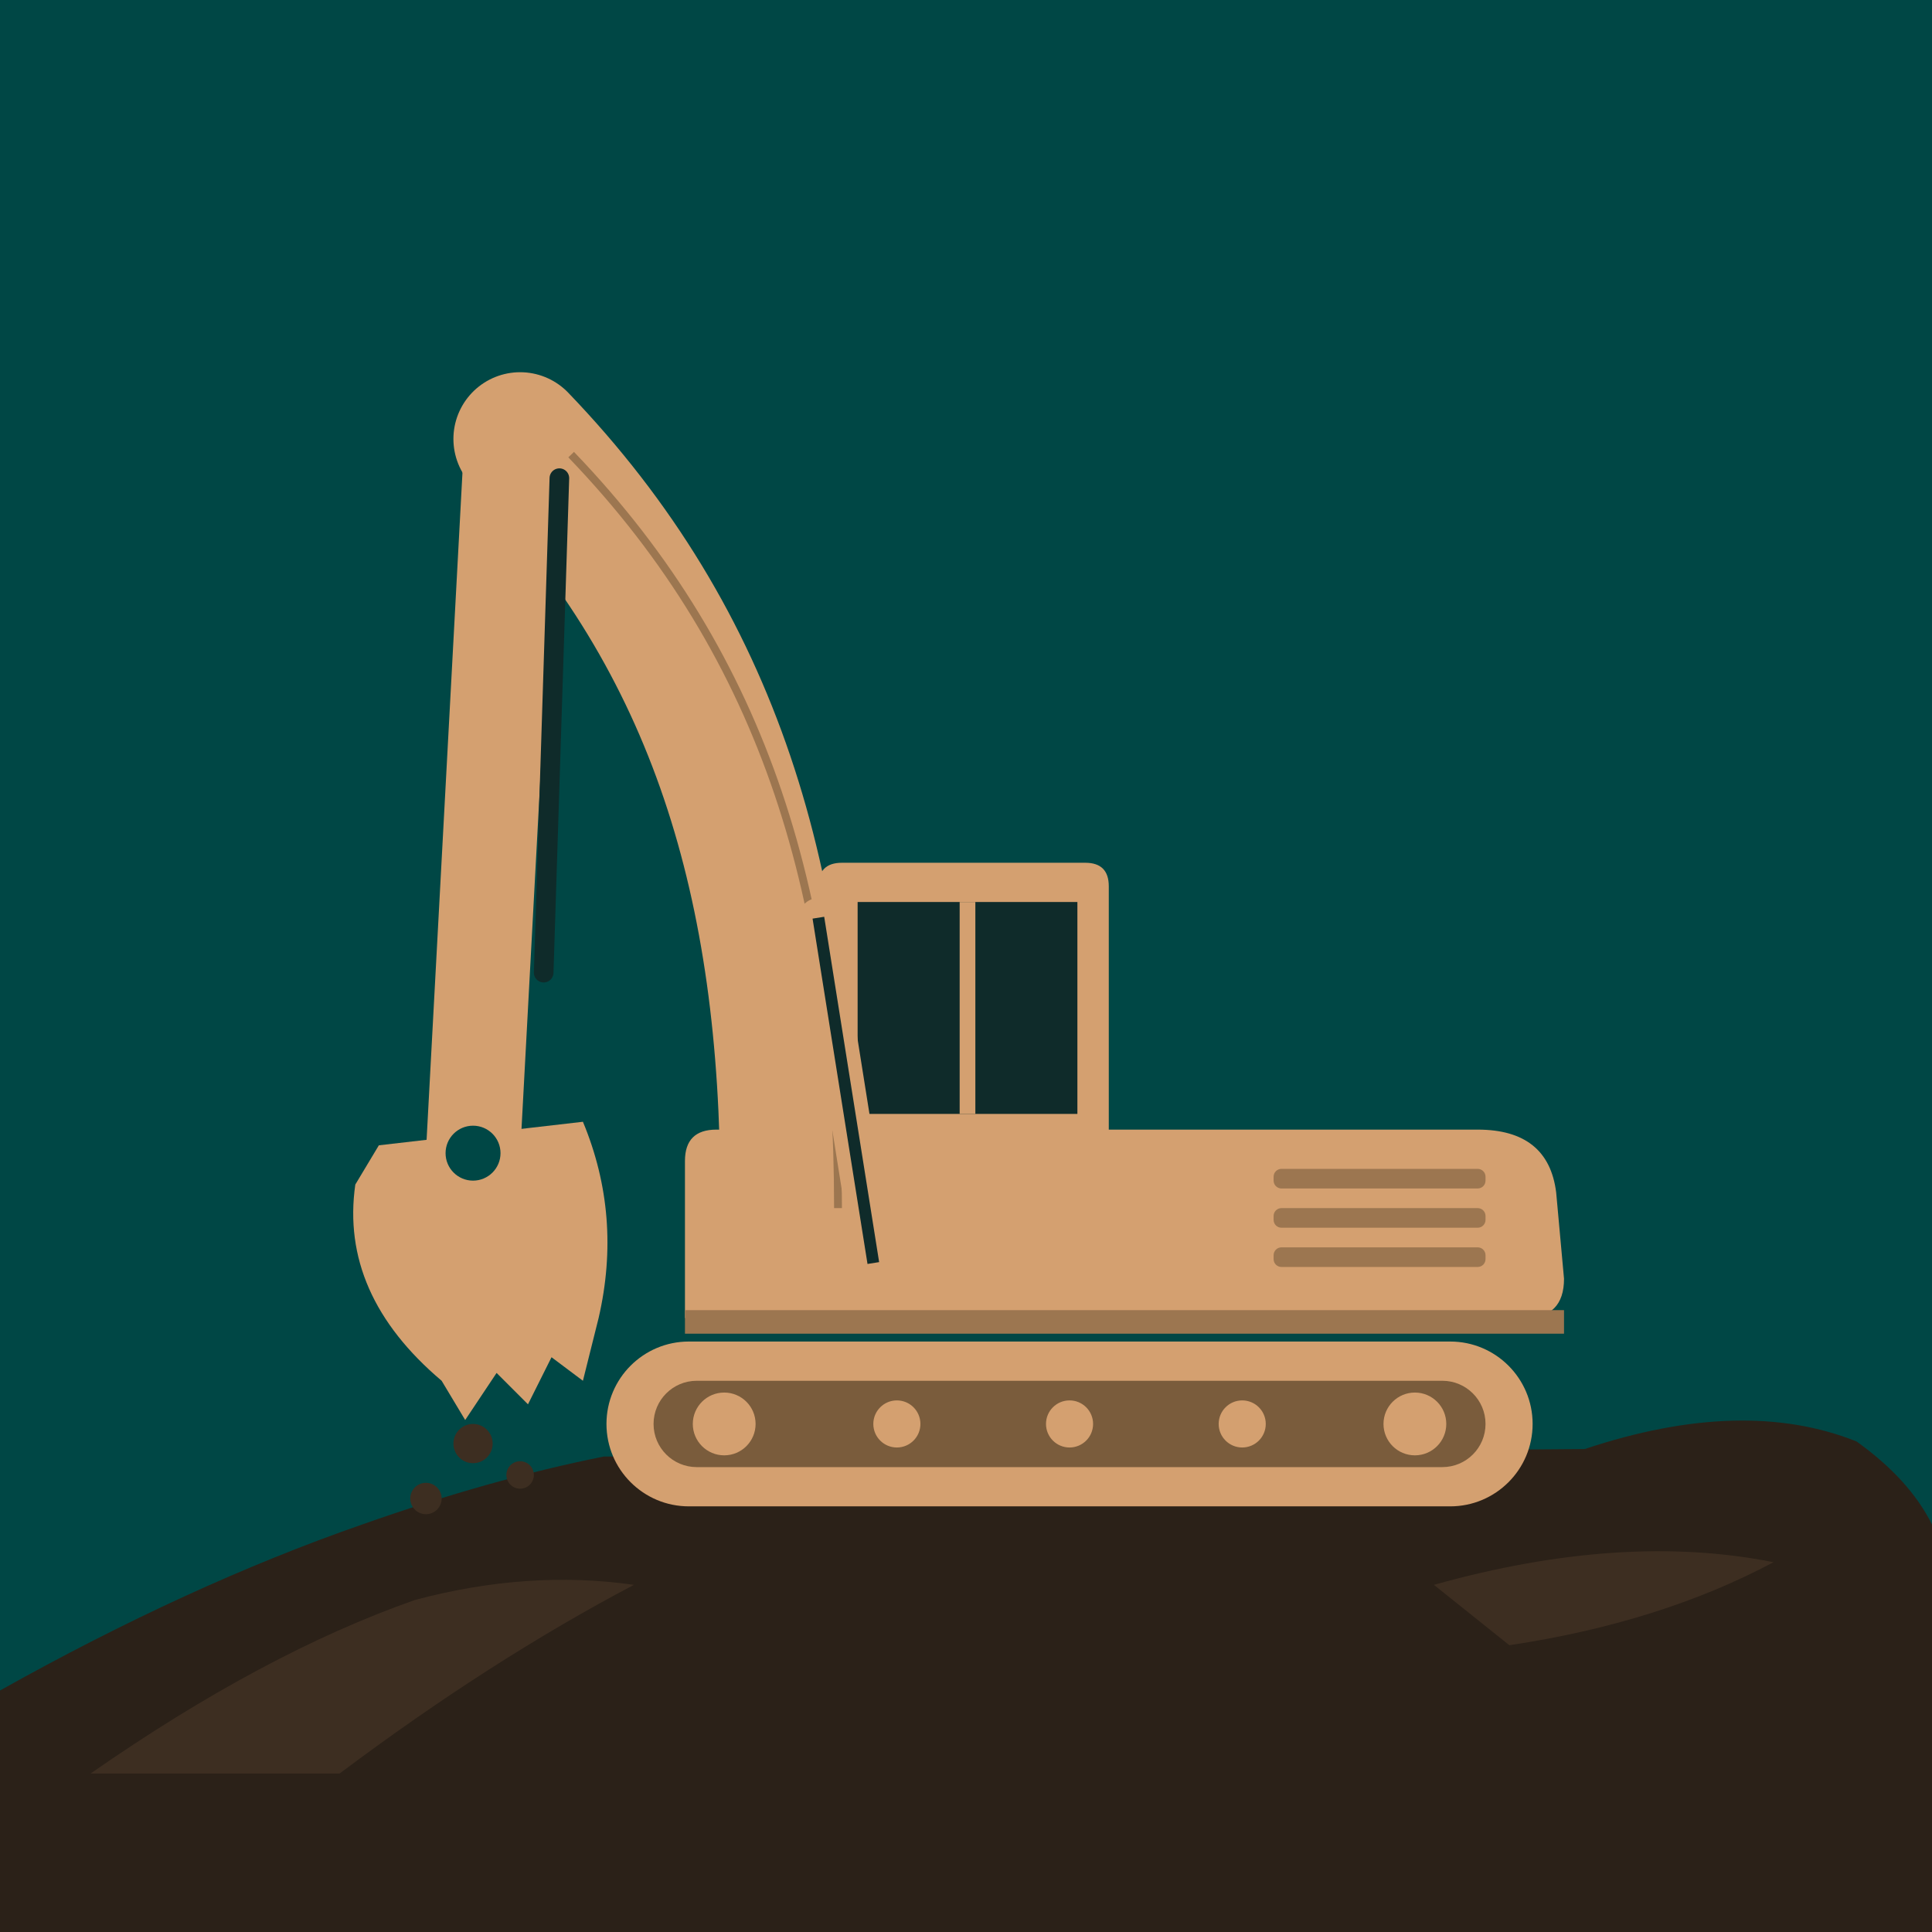
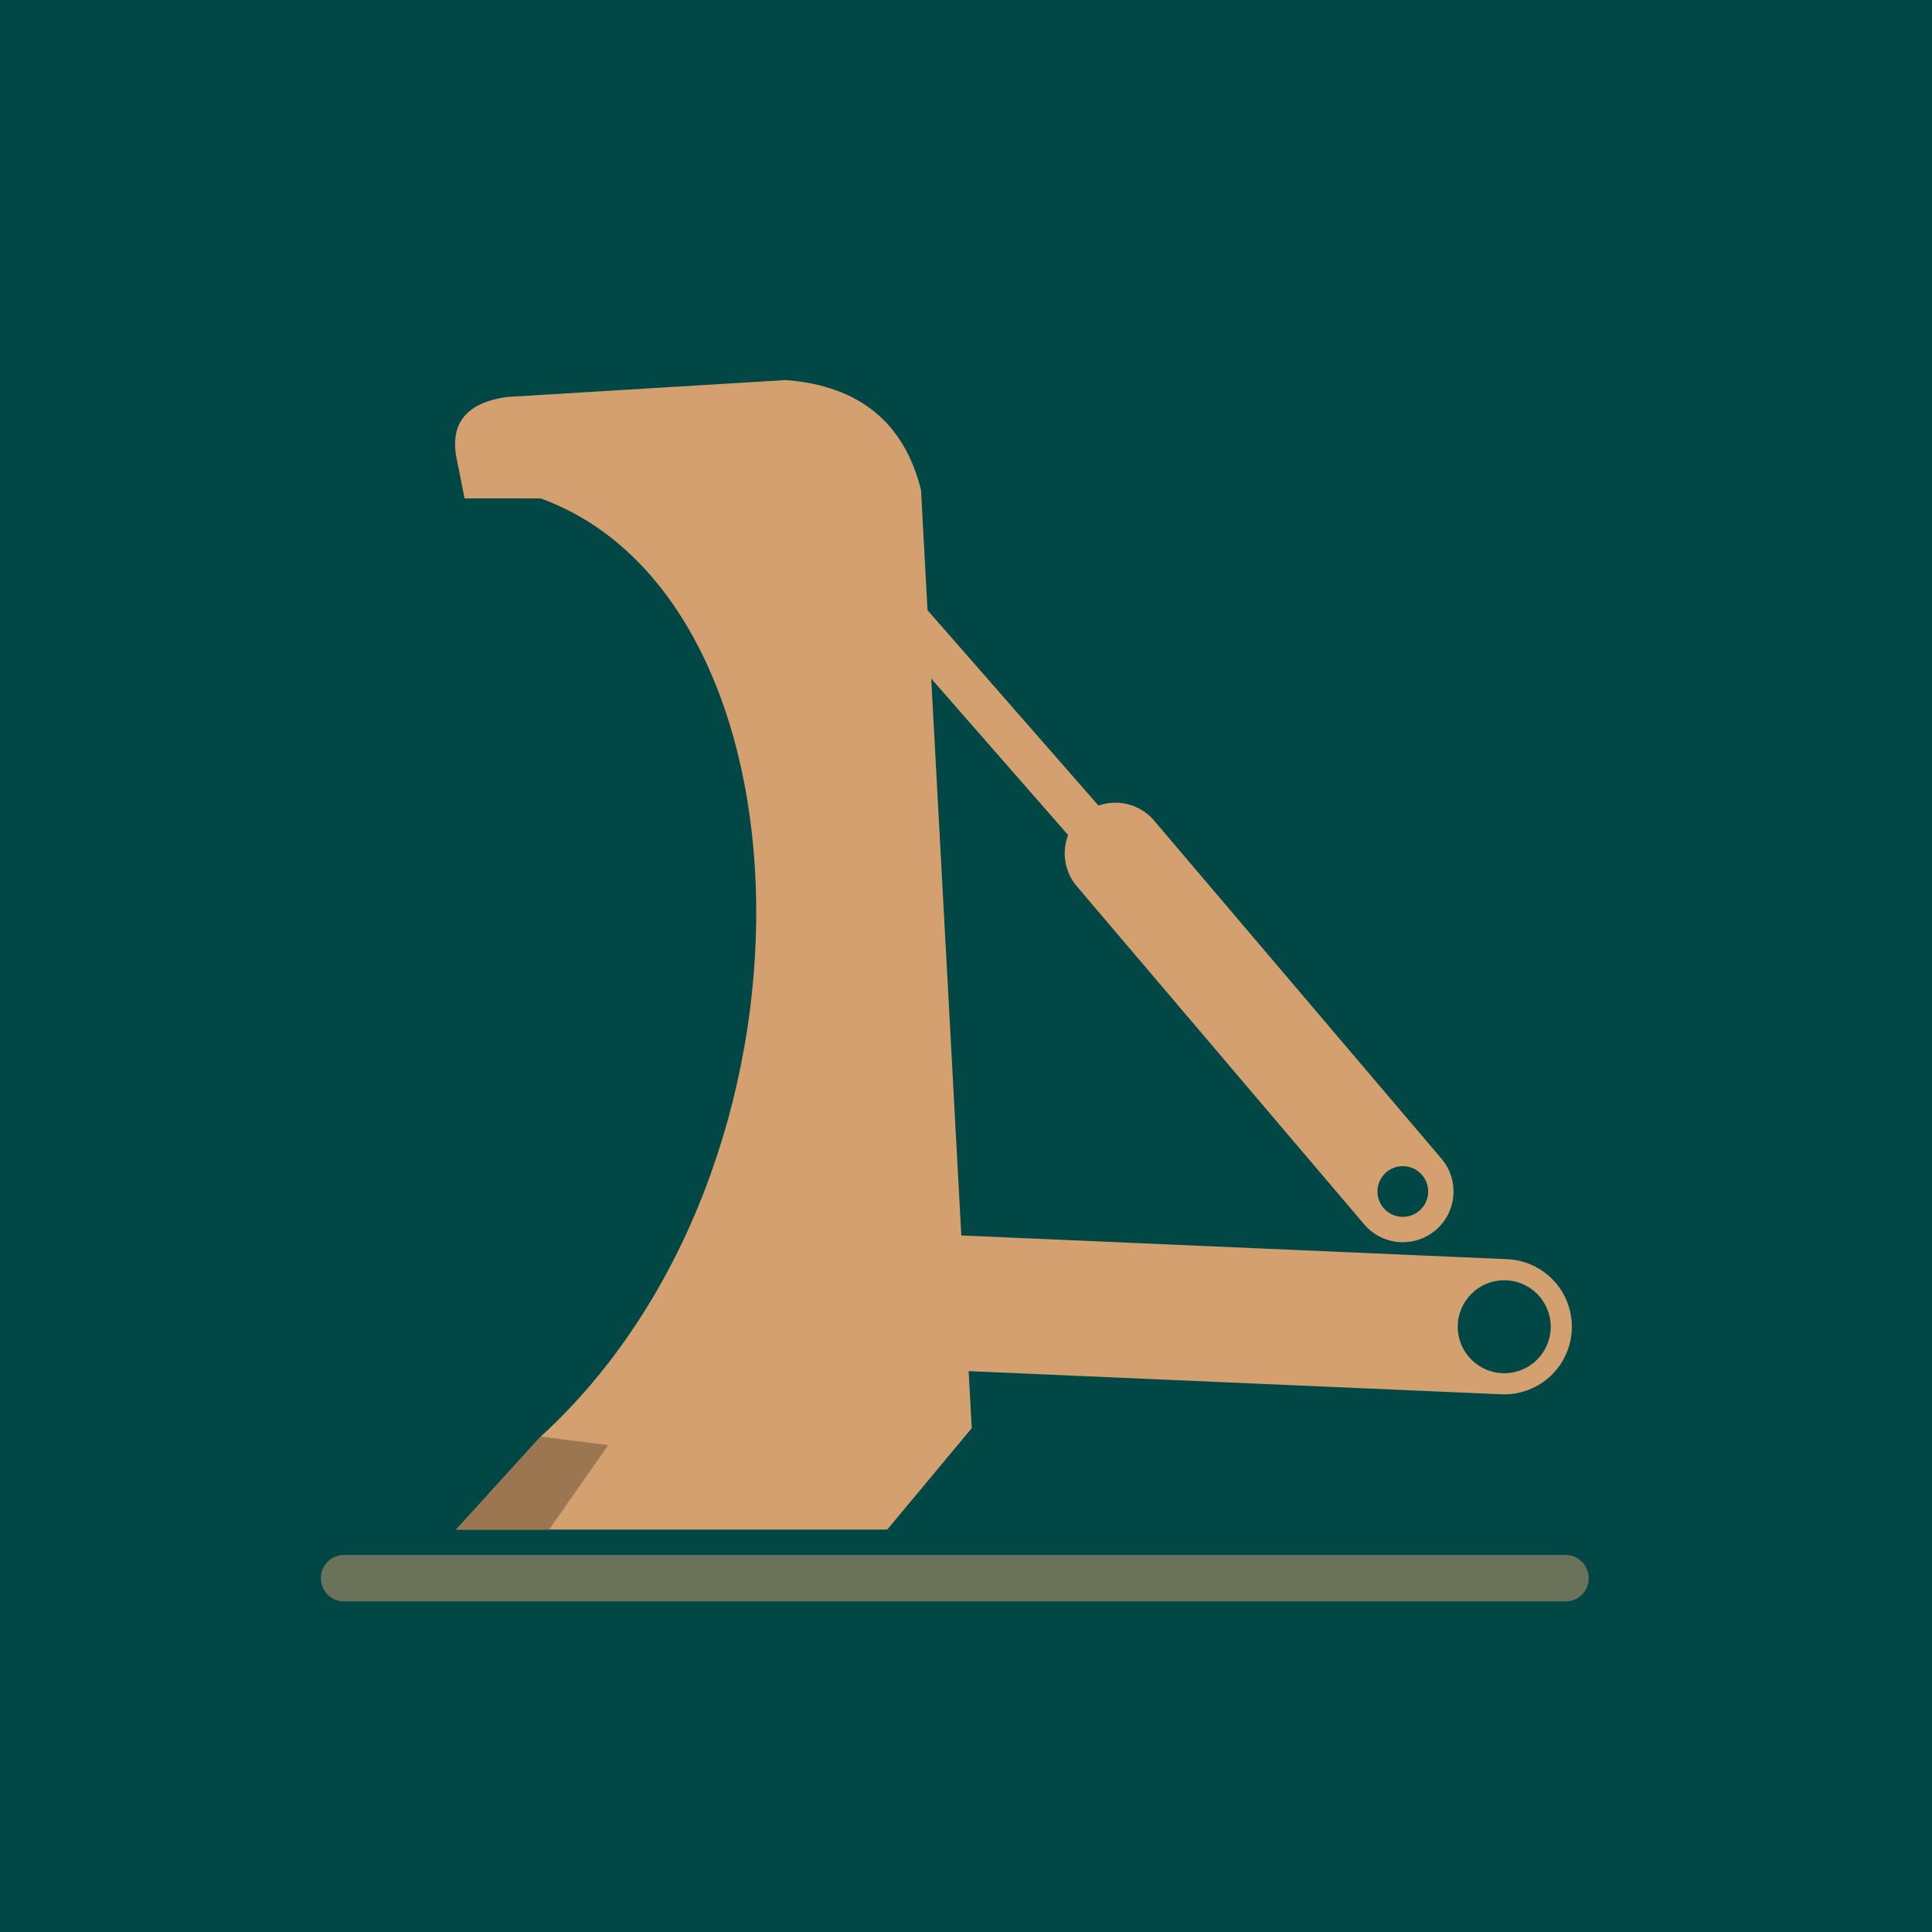
<svg xmlns="http://www.w3.org/2000/svg" viewBox="0 0 512 512">
  <rect width="512" height="512" fill="#004745" />
-   <path d="M0 448 Q50 420 96 404 Q130 392 160 386 L420 384 Q462 370 492 382 Q506 392 512 404 L512 512 L0 512 Z" fill="#2b2118" />
-   <path d="M24 470 Q70 438 110 424 Q140 416 168 420 Q130 440 90 470 Z" fill="#3d2e21" />
-   <path d="M380 420 Q430 406 470 414 Q440 430 400 436 Z" fill="#3d2e21" />
-   <g transform="translate(-14 4) scale(1.04)">
-     <g fill="#3d2e21">
-       <circle cx="134" cy="364" r="5" />
-       <circle cx="122" cy="378" r="4" />
-       <circle cx="146" cy="372" r="3.5" />
-     </g>
-     <rect x="168" y="338" width="236" height="42" rx="21" fill="#D4A070" />
-     <rect x="180" y="348" width="212" height="22" rx="11" fill="#7a5c3c" />
-     <g fill="#D4A070">
-       <circle cx="198" cy="359" r="8" />
-       <circle cx="242" cy="359" r="6" />
-       <circle cx="286" cy="359" r="6" />
-       <circle cx="330" cy="359" r="6" />
-       <circle cx="374" cy="359" r="8" />
-     </g>
-     <path d="M188 332 L188 292 Q188 284 196 284 L390 284 Q408 284 410 300 L412 322 Q412 332 402 332 Z" fill="#D4A070" />
-     <rect x="188" y="330" width="224" height="6" fill="#9c7650" />
-     <g fill="#9c7650">
-       <rect x="338" y="294" width="54" height="5" rx="2" />
-       <rect x="338" y="304" width="54" height="5" rx="2" />
-       <rect x="338" y="314" width="54" height="5" rx="2" />
-     </g>
-     <path d="M222 286 L222 222 Q222 216 228 216 L290 216 Q296 216 296 222 L296 286 Z" fill="#D4A070" />
-     <path d="M232 280 L232 226 L288 226 L288 280 Z" fill="#0f2b2a" />
-     <path d="M258 226 L262 226 L262 280 L258 280 Z" fill="#D4A070" />
-     <path d="M214 300 C214 222 196 160 146 108" stroke="#D4A070" stroke-width="34" stroke-linecap="round" fill="none" />
-     <path d="M214 300 C214 222 196 160 146 108" stroke="#9c7650" stroke-width="2" fill="none" transform="translate(13 4)" />
-     <path d="M236 318 L222 230" stroke="#D4A070" stroke-width="10" stroke-linecap="round" />
-     <path d="M236 318 L222 230" stroke="#0f2b2a" stroke-width="3" />
-     <path d="M144 104 L134 290" stroke="#D4A070" stroke-width="24" stroke-linecap="round" fill="none" />
-     <path d="M156 118 L152 244" stroke="#0f2b2a" stroke-width="5" stroke-linecap="round" />
-     <path d="M110 288 L162 282 Q172 306 166 332 L162 348 L154 342 L148 354 L140 346 L132 358 L126 348 Q100 326 104 298 Z" fill="#D4A070" />
-     <circle cx="134" cy="290" r="7" fill="#004745" />
+   <g transform="translate(262 262) scale(1.12) translate(-262 -258)">
+     <rect x="104" y="392" width="300" height="11" rx="5.5" fill="#D4A070" opacity=".5" />
+     <path d="M246 332 L384 338" stroke="#D4A070" stroke-width="32" stroke-linecap="round" />
+     <circle cx="384" cy="338" r="11" fill="#004745" />
+     <path d="M244 172 L300 236" stroke="#D4A070" stroke-width="10" stroke-linecap="round" />
+     <path d="M292 226 L360 306" stroke="#D4A070" stroke-width="24" stroke-linecap="round" />
+     <circle cx="360" cy="306" r="6" fill="#004745" />
+     <path d="M136 386 L238 386 L258 362 L246 140 Q240 116 214 114 L148 118 Q134 120 136 132 L138 142 L156 142 C222 166 226 300 156 364 Z" fill="#D4A070" />
+     <path d="M136 386 L156 364 L172 366 L158 386 Z" fill="#9c7650" />
  </g>
</svg>
